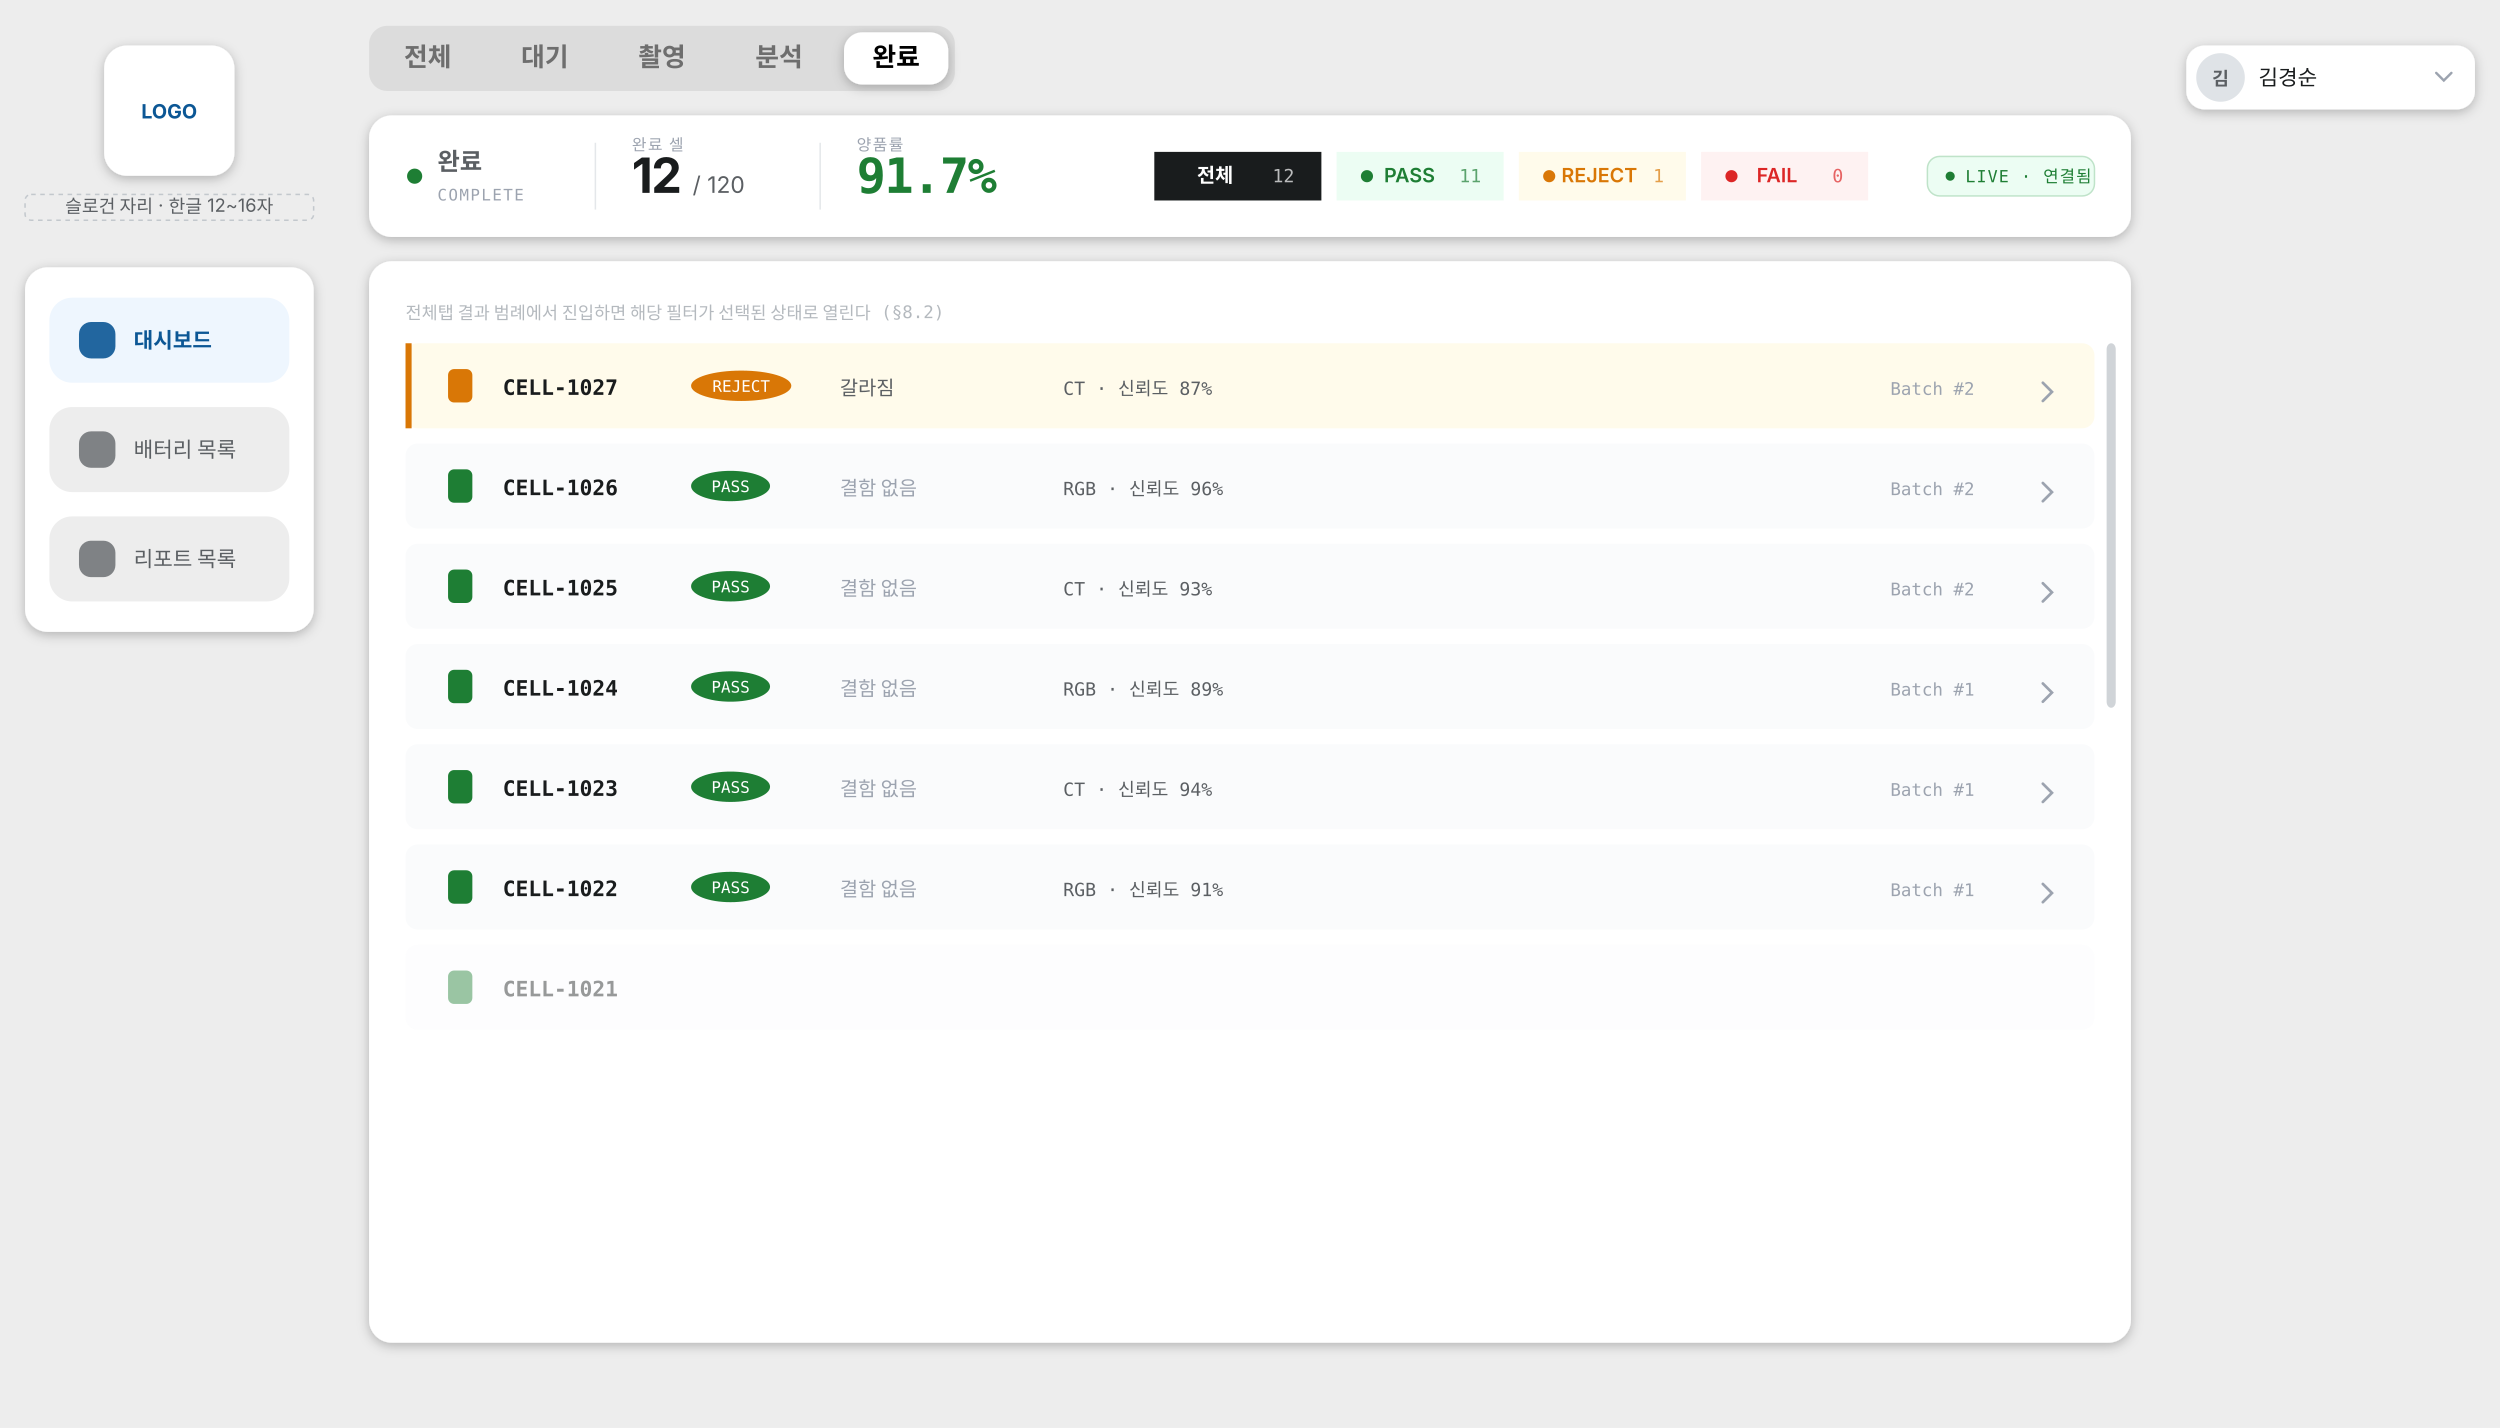
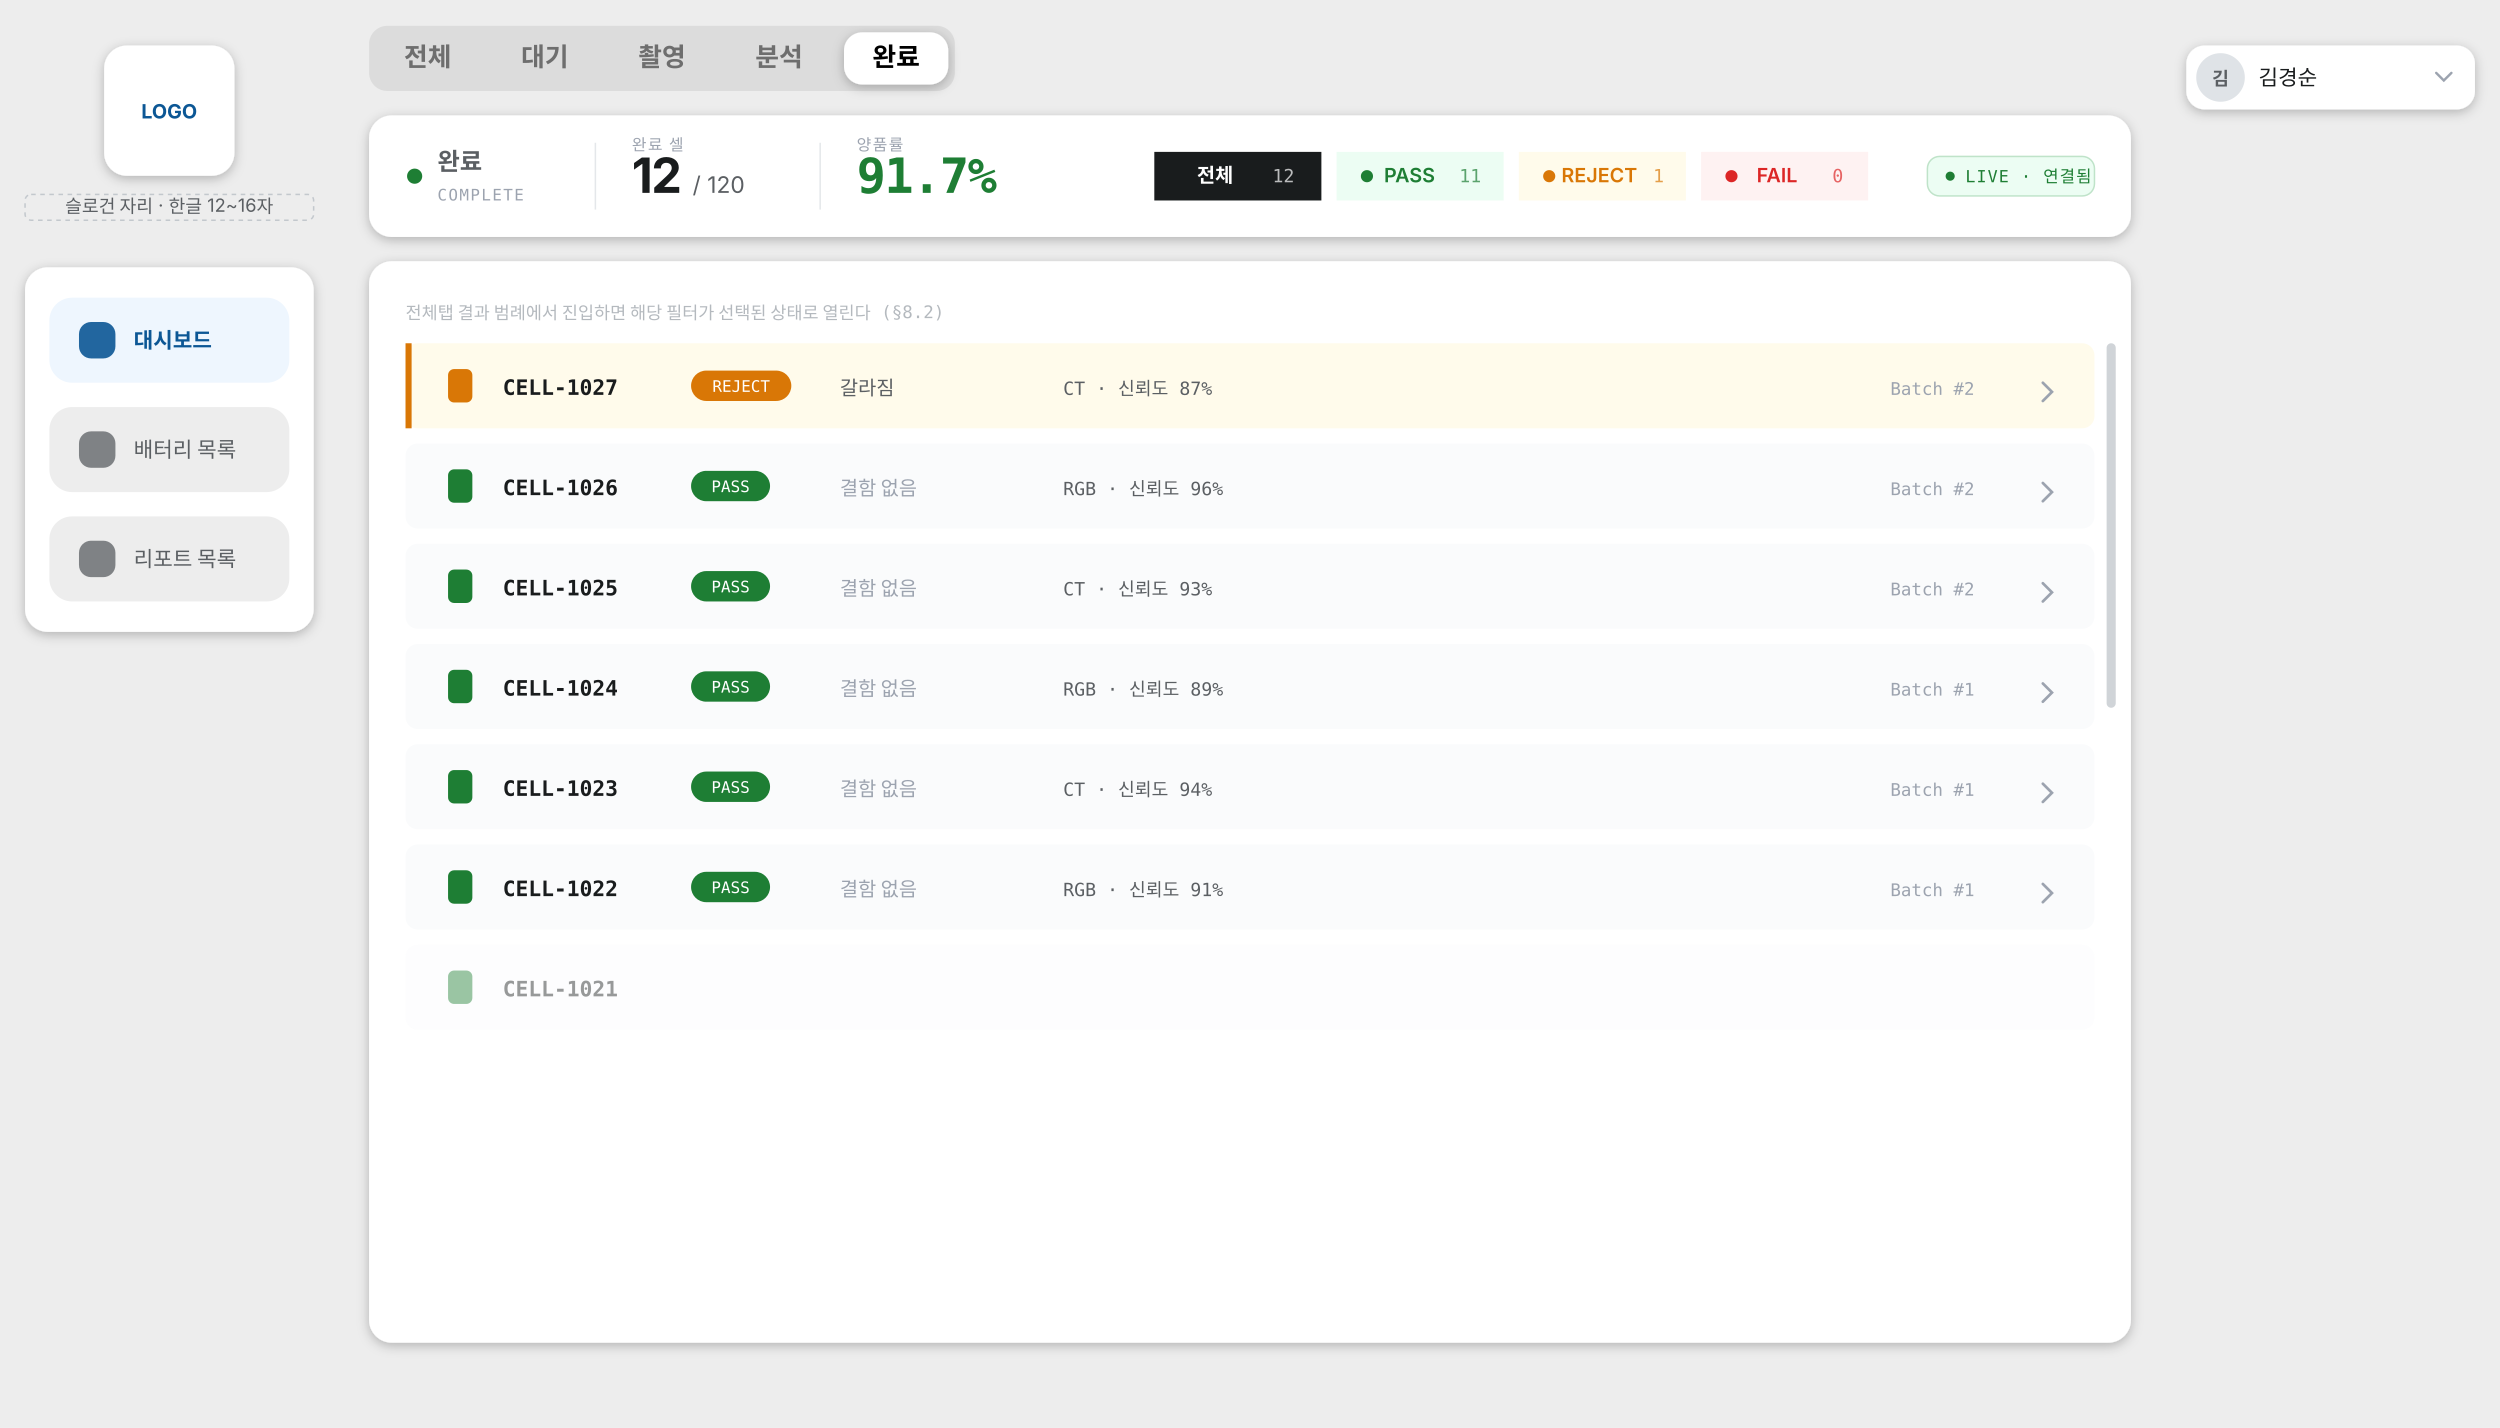
<svg xmlns="http://www.w3.org/2000/svg" viewBox="0 0 1646 940" width="1646" height="940" font-family="Inter, system-ui, 'Pretendard', sans-serif">
  <defs>
    <filter id="sh" x="-20%" y="-20%" width="140%" height="160%">
      <feDropShadow dx="0" dy="2" stdDeviation="4" flood-color="#000000" flood-opacity="0.25" />
    </filter>
  </defs>
  <rect width="1646" height="940" fill="#ededed" />
  <g>
    <rect x="68.6" y="30" width="85.7" height="85.7" rx="15" fill="#ffffff" filter="url(#sh)" />
    <text x="111.4" y="78" text-anchor="middle" font-size="13" font-weight="700" fill="#0C5795">LOGO</text>
    <text x="111.4" y="140" text-anchor="middle" font-size="12" fill="#5b5f63">슬로건 자리 · 한글 12~16자</text>
    <rect x="16.5" y="128" width="190" height="17" rx="4" fill="none" stroke="#c3c8cd" stroke-width="1" stroke-dasharray="3 3" />
    <rect x="16.5" y="176" width="190" height="240" rx="15" fill="#ffffff" filter="url(#sh)" />
    <rect x="32.5" y="196" width="158" height="56" rx="15" fill="#EEF6FE" />
    <rect x="52" y="212" width="24" height="24" rx="8" fill="#0C5795" opacity="0.9" />
    <text x="88" y="229" font-size="14" font-weight="600" fill="#0C5795">대시보드</text>
    <rect x="32.5" y="268" width="158" height="56" rx="15" fill="#ededed" />
    <rect x="52" y="284" width="24" height="24" rx="8" fill="#5b5f63" opacity="0.75" />
    <text x="88" y="301" font-size="14" font-weight="500" fill="#5b5f63">배터리 목록</text>
    <rect x="32.5" y="340" width="158" height="56" rx="15" fill="#ededed" />
    <rect x="52" y="356" width="24" height="24" rx="8" fill="#5b5f63" opacity="0.75" />
    <text x="88" y="373" font-size="14" font-weight="500" fill="#5b5f63">리포트 목록</text>
  </g>
  <g>
    <rect x="1439.5" y="30" width="190" height="42" fill="#ffffff" filter="url(#sh)" rx="12" />
    <circle cx="1462" cy="51" r="16" fill="#dfe3e7" />
    <text x="1462" y="56" text-anchor="middle" font-size="12" font-weight="600" fill="#5b5f63">김</text>
    <text x="1487" y="56" font-size="14" fill="#191c1d">김경순</text>
    <path d="M1604 48 l5 5 l5 -5" stroke="#9ca3af" stroke-width="1.6" fill="none" stroke-linecap="round" />
  </g>
  <g>
    <rect x="243" y="17" width="385.7" height="42.9" fill="#dcdcdc" rx="12" />
    <rect x="555.7" y="21.3" width="68.6" height="34.3" fill="#ffffff" filter="url(#sh)" rx="12" />
    <text x="281.6" y="43.5" text-anchor="middle" font-size="17" font-weight="600" fill="#00000080">전체</text>
    <text x="358.7" y="43.5" text-anchor="middle" font-size="17" font-weight="600" fill="#00000080">대기</text>
    <text x="435.8" y="43.5" text-anchor="middle" font-size="17" font-weight="600" fill="#00000080">촬영</text>
    <text x="512.9" y="43.5" text-anchor="middle" font-size="17" font-weight="600" fill="#00000080">분석</text>
    <text x="590.0" y="43.5" text-anchor="middle" font-size="17" font-weight="600" fill="#000000">완료</text>
  </g>
  <g>
    <rect x="243" y="76" width="1160" height="80" rx="15" fill="#ffffff" filter="url(#sh)" />
    <circle cx="273" cy="116" r="5" fill="#1e7e34" />
    <text x="288" y="112" font-size="16" font-weight="600" fill="#5b5f63">완료</text>
    <text x="288" y="132" font-size="10.5" letter-spacing="0.9" fill="#9ca3af" font-family="ui-monospace, Consolas, monospace">COMPLETE</text>
    <line x1="392" y1="94" x2="392" y2="138" stroke="#e4e7ea" stroke-width="1" />
    <text x="416" y="99" font-size="10.5" letter-spacing="0.9" fill="#9ca3af" font-family="ui-monospace, Consolas, monospace">완료 셀</text>
    <text x="416" y="127" font-size="32" font-weight="700" fill="#191c1d" letter-spacing="-1">12</text>
    <text x="456" y="127" font-size="15" fill="#5b5f63">/ 120</text>
    <line x1="540" y1="94" x2="540" y2="138" stroke="#e4e7ea" stroke-width="1" />
    <text x="564" y="99" font-size="10.5" letter-spacing="0.9" fill="#9ca3af" font-family="ui-monospace, Consolas, monospace">양품률</text>
    <text x="564" y="127" font-size="32" font-weight="700" fill="#1e7e34" letter-spacing="-1" font-family="ui-monospace, Consolas, monospace">91.7%</text>
    <g>
      <rect x="760" y="100" width="110" height="32" fill="#191c1d" />
      <text x="800" y="120" text-anchor="middle" font-size="13" font-weight="600" fill="#ffffff">전체</text>
      <text x="845" y="120" text-anchor="middle" font-size="12" fill="#ffffff" opacity="0.7" font-family="ui-monospace, Consolas, monospace">12</text>
    </g>
    <g>
      <rect x="880" y="100" width="110" height="32" fill="#ecfdf3" />
      <circle cx="900" cy="116" r="4" fill="#1e7e34" />
      <text x="928" y="120" text-anchor="middle" font-size="13" font-weight="600" fill="#1e7e34">PASS</text>
      <text x="968" y="120" text-anchor="middle" font-size="12" fill="#1e7e34" opacity="0.7" font-family="ui-monospace, Consolas, monospace">11</text>
    </g>
    <g>
      <rect x="1000" y="100" width="110" height="32" fill="#fffbeb" />
      <circle cx="1020" cy="116" r="4" fill="#d97706" />
      <text x="1053" y="120" text-anchor="middle" font-size="13" font-weight="600" fill="#d97706">REJECT</text>
      <text x="1092" y="120" text-anchor="middle" font-size="12" fill="#d97706" opacity="0.7" font-family="ui-monospace, Consolas, monospace">1</text>
    </g>
    <g>
      <rect x="1120" y="100" width="110" height="32" fill="#fef2f2" />
      <circle cx="1140" cy="116" r="4" fill="#dc2626" />
      <text x="1170" y="120" text-anchor="middle" font-size="13" font-weight="600" fill="#dc2626">FAIL</text>
      <text x="1210" y="120" text-anchor="middle" font-size="12" fill="#dc2626" opacity="0.7" font-family="ui-monospace, Consolas, monospace">0</text>
    </g>
    <rect x="1269" y="103" width="110" height="26" fill="#ecfdf3" stroke="#bfe3c9" stroke-width="1" rx="8" />
    <circle cx="1284" cy="116" r="3" fill="#1e7e34" />
    <text x="1294" y="120" font-size="11" letter-spacing="0.7" fill="#1e7e34" font-family="ui-monospace, Consolas, monospace">LIVE · 연결됨</text>
  </g>
  <g>
    <rect x="243" y="172" width="1160" height="712" rx="15" fill="#ffffff" filter="url(#sh)" />
    <text x="267" y="210" font-size="11.5" fill="#b4b9be" font-family="ui-monospace, Consolas, monospace">전체탭 결과 범례에서 진입하면 해당 필터가 선택된 상태로 열린다 (§8.2)</text>
    <g>
      <rect x="267" y="226" width="1112" height="56" rx="8" fill="#fffbeb" />
      <rect x="267" y="226" width="4" height="56" fill="#d97706" />
      <rect x="295" y="243" width="16" height="22" rx="4" fill="#d97706" />
      <text x="331" y="260" font-size="14" font-weight="600" fill="#191c1d" font-family="ui-monospace, Consolas, monospace">CELL-1027</text>
-       <rect x="455" y="244" width="66" height="20" rx="999" fill="#d97706" />
+       <rect x="455" y="244" width="66" height="20" rx="10" fill="#d97706" />
      <text x="488" y="258" text-anchor="middle" font-size="10.5" fill="#ffffff" font-family="ui-monospace, Consolas, monospace">REJECT</text>
      <text x="553" y="260" font-size="13" fill="#5b5f63">갈라짐</text>
      <text x="700" y="260" font-size="12" fill="#5b5f63" font-family="ui-monospace, Consolas, monospace">CT · 신뢰도 87%</text>
      <text x="1300" y="260" text-anchor="end" font-size="11.5" fill="#9ca3af" font-family="ui-monospace, Consolas, monospace">Batch #2</text>
      <path d="M1345 252 l6 6 l-6 6" stroke="#9ca3af" stroke-width="1.8" fill="none" stroke-linecap="round" />
    </g>
    <g>
      <rect x="267" y="292" width="1112" height="56" rx="8" fill="#fafbfc" />
      <rect x="295" y="309" width="16" height="22" rx="4" fill="#1e7e34" />
      <text x="331" y="326" font-size="14" font-weight="600" fill="#191c1d" font-family="ui-monospace, Consolas, monospace">CELL-1026</text>
-       <rect x="455" y="310" width="52" height="20" rx="999" fill="#1e7e34" />
+       <rect x="455" y="310" width="52" height="20" rx="10" fill="#1e7e34" />
      <text x="481" y="324" text-anchor="middle" font-size="10.5" fill="#ffffff" font-family="ui-monospace, Consolas, monospace">PASS</text>
      <text x="553" y="326" font-size="13" fill="#9ca3af">결함 없음</text>
      <text x="700" y="326" font-size="12" fill="#5b5f63" font-family="ui-monospace, Consolas, monospace">RGB · 신뢰도 96%</text>
      <text x="1300" y="326" text-anchor="end" font-size="11.5" fill="#9ca3af" font-family="ui-monospace, Consolas, monospace">Batch #2</text>
      <path d="M1345 318 l6 6 l-6 6" stroke="#9ca3af" stroke-width="1.8" fill="none" stroke-linecap="round" />
    </g>
    <g>
      <rect x="267" y="358" width="1112" height="56" rx="8" fill="#fafbfc" />
      <rect x="295" y="375" width="16" height="22" rx="4" fill="#1e7e34" />
      <text x="331" y="392" font-size="14" font-weight="600" fill="#191c1d" font-family="ui-monospace, Consolas, monospace">CELL-1025</text>
-       <rect x="455" y="376" width="52" height="20" rx="999" fill="#1e7e34" />
+       <rect x="455" y="376" width="52" height="20" rx="10" fill="#1e7e34" />
      <text x="481" y="390" text-anchor="middle" font-size="10.5" fill="#ffffff" font-family="ui-monospace, Consolas, monospace">PASS</text>
      <text x="553" y="392" font-size="13" fill="#9ca3af">결함 없음</text>
      <text x="700" y="392" font-size="12" fill="#5b5f63" font-family="ui-monospace, Consolas, monospace">CT · 신뢰도 93%</text>
      <text x="1300" y="392" text-anchor="end" font-size="11.5" fill="#9ca3af" font-family="ui-monospace, Consolas, monospace">Batch #2</text>
      <path d="M1345 384 l6 6 l-6 6" stroke="#9ca3af" stroke-width="1.8" fill="none" stroke-linecap="round" />
    </g>
    <g>
      <rect x="267" y="424" width="1112" height="56" rx="8" fill="#fafbfc" />
      <rect x="295" y="441" width="16" height="22" rx="4" fill="#1e7e34" />
      <text x="331" y="458" font-size="14" font-weight="600" fill="#191c1d" font-family="ui-monospace, Consolas, monospace">CELL-1024</text>
-       <rect x="455" y="442" width="52" height="20" rx="999" fill="#1e7e34" />
+       <rect x="455" y="442" width="52" height="20" rx="10" fill="#1e7e34" />
      <text x="481" y="456" text-anchor="middle" font-size="10.5" fill="#ffffff" font-family="ui-monospace, Consolas, monospace">PASS</text>
      <text x="553" y="458" font-size="13" fill="#9ca3af">결함 없음</text>
      <text x="700" y="458" font-size="12" fill="#5b5f63" font-family="ui-monospace, Consolas, monospace">RGB · 신뢰도 89%</text>
      <text x="1300" y="458" text-anchor="end" font-size="11.5" fill="#9ca3af" font-family="ui-monospace, Consolas, monospace">Batch #1</text>
      <path d="M1345 450 l6 6 l-6 6" stroke="#9ca3af" stroke-width="1.8" fill="none" stroke-linecap="round" />
    </g>
    <g>
      <rect x="267" y="490" width="1112" height="56" rx="8" fill="#fafbfc" />
      <rect x="295" y="507" width="16" height="22" rx="4" fill="#1e7e34" />
      <text x="331" y="524" font-size="14" font-weight="600" fill="#191c1d" font-family="ui-monospace, Consolas, monospace">CELL-1023</text>
-       <rect x="455" y="508" width="52" height="20" rx="999" fill="#1e7e34" />
+       <rect x="455" y="508" width="52" height="20" rx="10" fill="#1e7e34" />
      <text x="481" y="522" text-anchor="middle" font-size="10.5" fill="#ffffff" font-family="ui-monospace, Consolas, monospace">PASS</text>
      <text x="553" y="524" font-size="13" fill="#9ca3af">결함 없음</text>
      <text x="700" y="524" font-size="12" fill="#5b5f63" font-family="ui-monospace, Consolas, monospace">CT · 신뢰도 94%</text>
      <text x="1300" y="524" text-anchor="end" font-size="11.5" fill="#9ca3af" font-family="ui-monospace, Consolas, monospace">Batch #1</text>
      <path d="M1345 516 l6 6 l-6 6" stroke="#9ca3af" stroke-width="1.8" fill="none" stroke-linecap="round" />
    </g>
    <g>
      <rect x="267" y="556" width="1112" height="56" rx="8" fill="#fafbfc" />
      <rect x="295" y="573" width="16" height="22" rx="4" fill="#1e7e34" />
      <text x="331" y="590" font-size="14" font-weight="600" fill="#191c1d" font-family="ui-monospace, Consolas, monospace">CELL-1022</text>
-       <rect x="455" y="574" width="52" height="20" rx="999" fill="#1e7e34" />
+       <rect x="455" y="574" width="52" height="20" rx="10" fill="#1e7e34" />
      <text x="481" y="588" text-anchor="middle" font-size="10.5" fill="#ffffff" font-family="ui-monospace, Consolas, monospace">PASS</text>
      <text x="553" y="590" font-size="13" fill="#9ca3af">결함 없음</text>
      <text x="700" y="590" font-size="12" fill="#5b5f63" font-family="ui-monospace, Consolas, monospace">RGB · 신뢰도 91%</text>
      <text x="1300" y="590" text-anchor="end" font-size="11.5" fill="#9ca3af" font-family="ui-monospace, Consolas, monospace">Batch #1</text>
      <path d="M1345 582 l6 6 l-6 6" stroke="#9ca3af" stroke-width="1.8" fill="none" stroke-linecap="round" />
    </g>
    <g opacity="0.45">
      <rect x="267" y="622" width="1112" height="56" rx="8" fill="#fafbfc" />
      <rect x="295" y="639" width="16" height="22" rx="4" fill="#1e7e34" />
      <text x="331" y="656" font-size="14" font-weight="600" fill="#191c1d" font-family="ui-monospace, Consolas, monospace">CELL-1021</text>
    </g>
-     <rect x="1387" y="226" width="6" height="240" rx="4" fill="#d0d4d8" />
+     <rect x="1387" y="226" width="6" height="240" rx="3" fill="#d0d4d8" />
  </g>
</svg>
